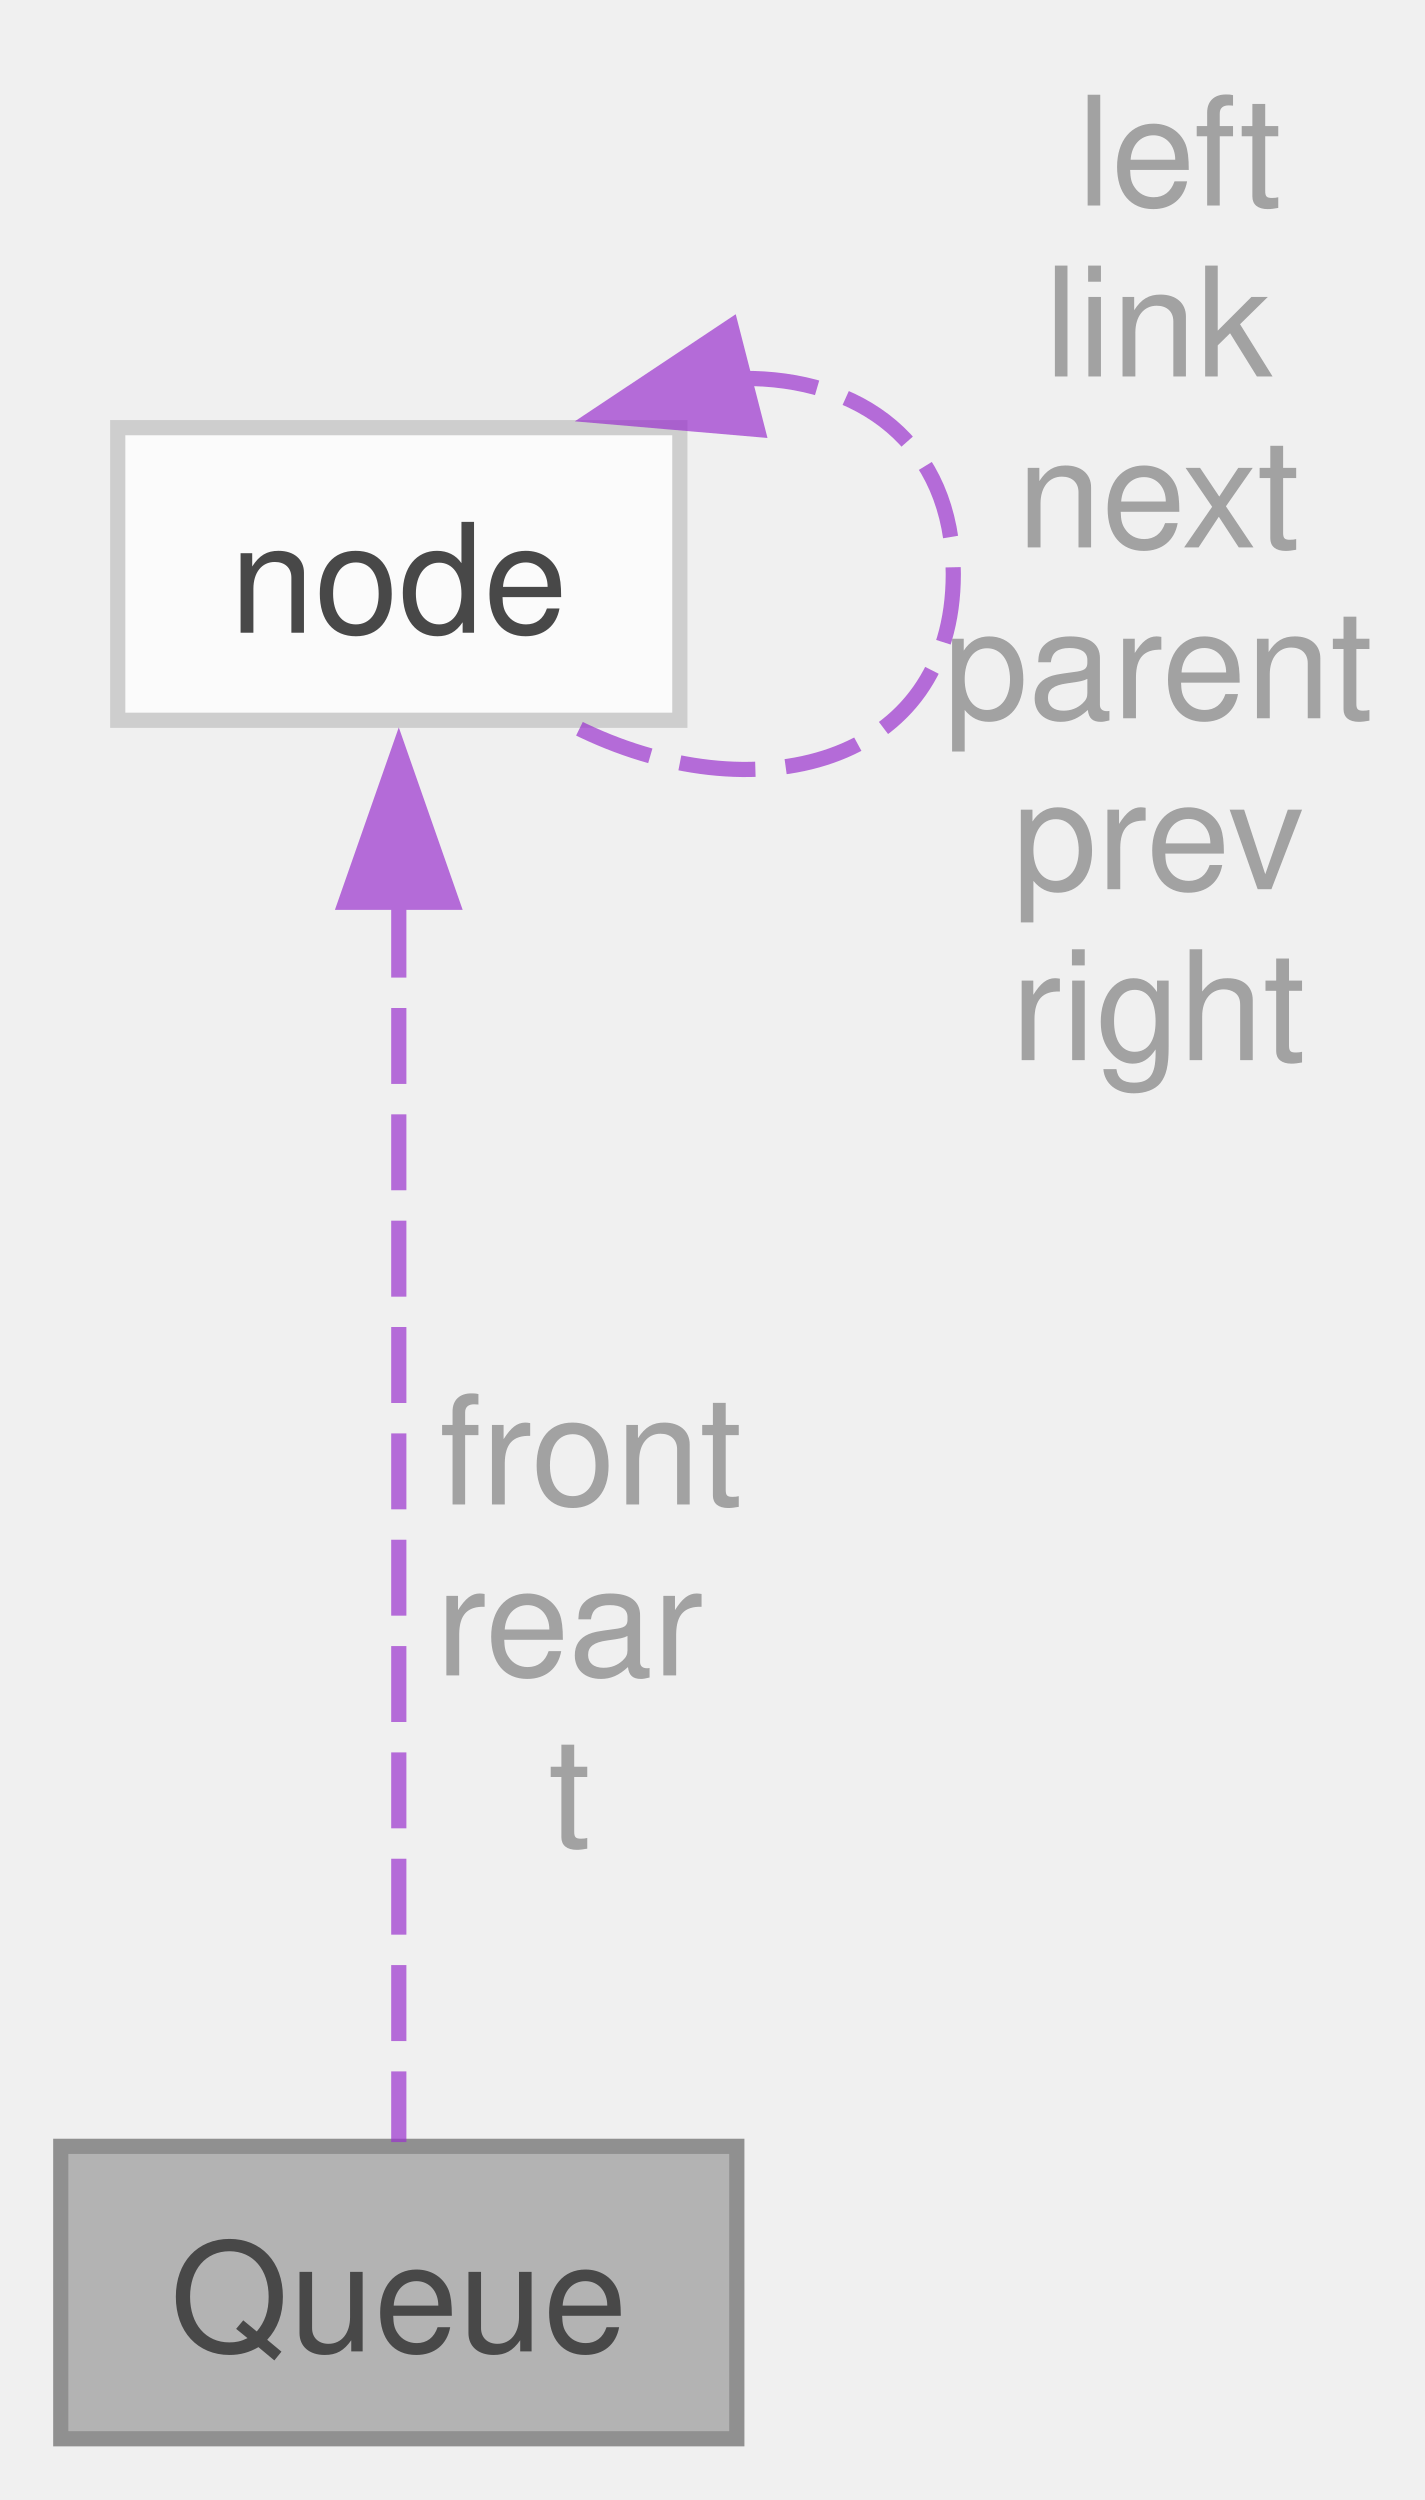
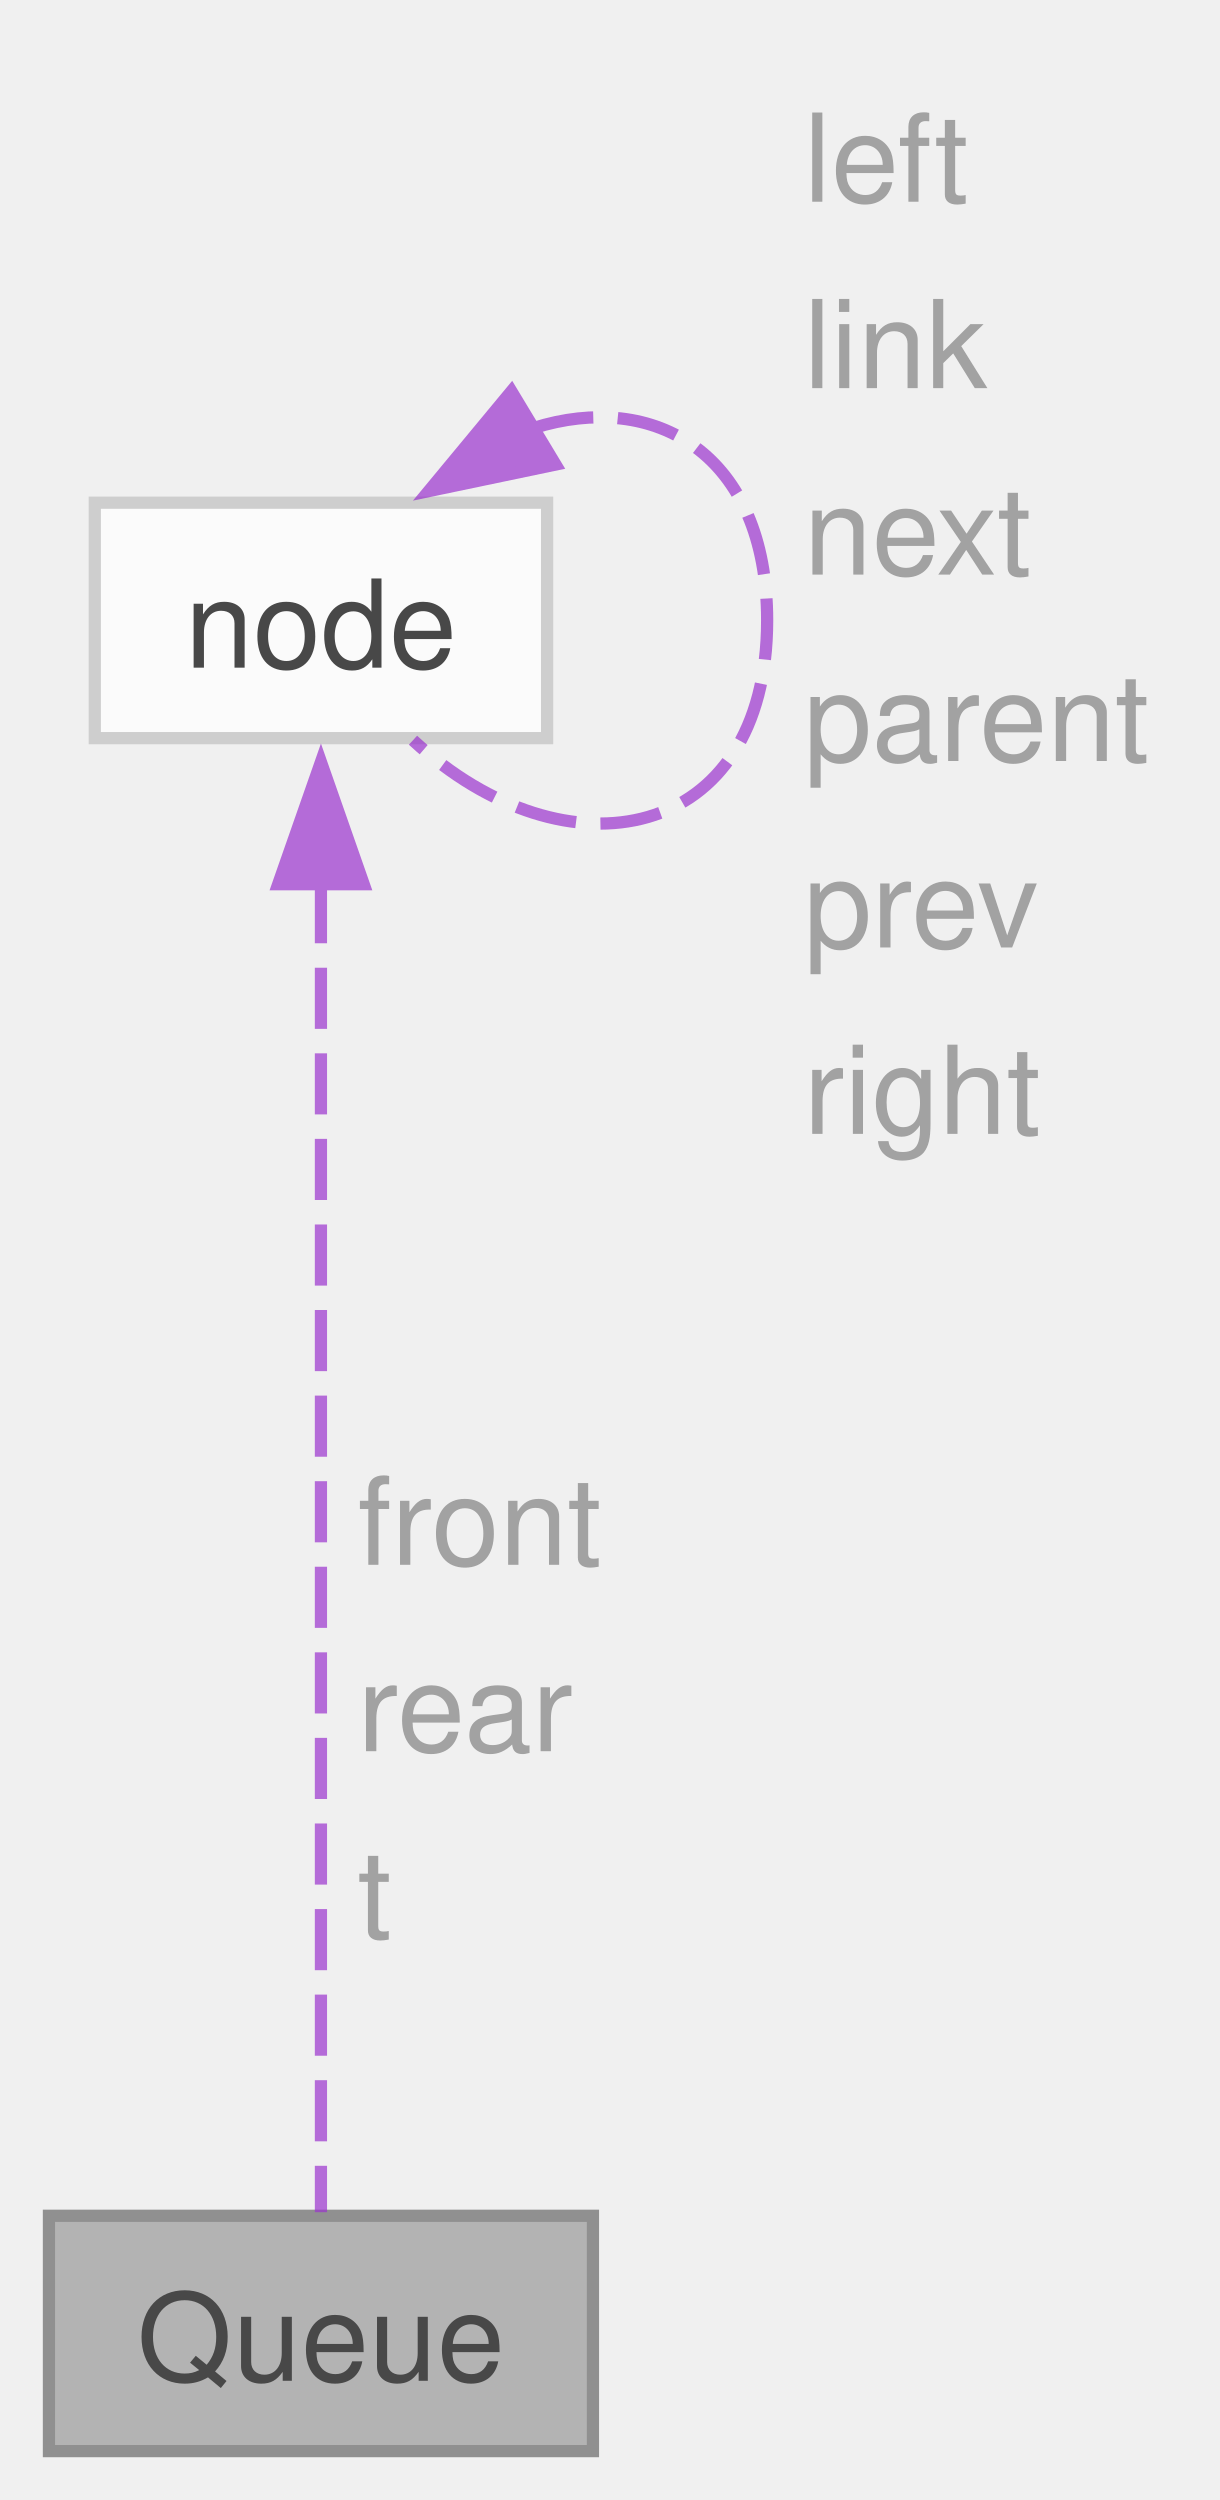
- <svg xmlns="http://www.w3.org/2000/svg" xmlns:xlink="http://www.w3.org/1999/xlink" width="94pt" height="165pt" viewBox="0.00 0.00 93.75 164.50">
+ <svg xmlns="http://www.w3.org/2000/svg" xmlns:xlink="http://www.w3.org/1999/xlink" width="100pt" height="205pt" viewBox="0.00 0.00 99.75 204.50">
  <svg id="main" version="1.1" xml:space="preserve">
    <style type="text/css">
.node, .edge {opacity: 0.7;}
.node.selected, .edge.selected {opacity: 1;}
.edge:hover path { stroke: red; }
.edge:hover polygon { stroke: red; fill: red; }
</style>
    <svg id="graph" class="graph">
-       <g id="graph0" class="graph" transform="scale(1 1) rotate(0) translate(4 160.5)">
+       <g id="graph0" class="graph" transform="scale(1 1) rotate(0) translate(4 200.5)">
        <g id="Node000001" class="node">
          <g id="a_Node000001">
            <a xlink:title=" ">
              <polygon fill="#999999" stroke="#666666" points="44.5,-19.25 0,-19.25 0,0 44.5,0 44.5,-19.25" />
              <text text-anchor="middle" x="22.25" y="-5.75" font-family="Helvetica,sans-Serif" font-size="10.00">Queue</text>
            </a>
          </g>
        </g>
        <g id="Node000002" class="node">
          <g id="a_Node000002">
            <a xlink:href="../../d5/da1/structnode.html" target="_top" xlink:title=" ">
-               <polygon fill="white" stroke="#bfbfbf" points="40.75,-132.38 3.75,-132.38 3.75,-113.12 40.75,-113.12 40.75,-132.38" />
-               <text text-anchor="middle" x="22.25" y="-118.88" font-family="Helvetica,sans-Serif" font-size="10.00">node</text>
+               <polygon fill="white" stroke="#bfbfbf" points="40.75,-159.38 3.75,-159.38 3.75,-140.12 40.75,-140.12 40.75,-159.38" />
+               <text text-anchor="middle" x="22.25" y="-145.88" font-family="Helvetica,sans-Serif" font-size="10.00">node</text>
            </a>
          </g>
        </g>
        <g id="edge1_Node000001_Node000002" class="edge">
          <g id="a_edge1_Node000001_Node000002">
            <a xlink:title=" ">
-               <path fill="none" stroke="#9a32cd" stroke-dasharray="5,2" d="M22.25,-101.18C22.25,-76.76 22.25,-37.13 22.25,-19.53" />
-               <polygon fill="#9a32cd" stroke="#9a32cd" points="18.75,-101.14 22.25,-111.14 25.75,-101.14 18.75,-101.14" />
+               <path fill="none" stroke="#9a32cd" stroke-dasharray="5,2" d="M22.25,-128.34C22.25,-97.77 22.25,-41.34 22.25,-19.54" />
+               <polygon fill="#9a32cd" stroke="#9a32cd" points="18.75,-128.17 22.25,-138.17 25.75,-128.17 18.75,-128.17" />
            </a>
          </g>
-           <text text-anchor="middle" x="33.5" y="-61.5" font-family="Helvetica,sans-Serif" font-size="10.00" fill="grey"> front</text>
-           <text text-anchor="middle" x="33.5" y="-50.25" font-family="Helvetica,sans-Serif" font-size="10.00" fill="grey">rear</text>
-           <text text-anchor="middle" x="33.5" y="-39" font-family="Helvetica,sans-Serif" font-size="10.00" fill="grey">t</text>
+           <text text-anchor="start" x="25.25" y="-72.5" font-family="Helvetica,sans-Serif" font-size="10.00" fill="grey">front</text>
+           <text text-anchor="start" x="25.25" y="-57.25" font-family="Helvetica,sans-Serif" font-size="10.00" fill="grey">rear</text>
+           <text text-anchor="start" x="25.25" y="-42" font-family="Helvetica,sans-Serif" font-size="10.00" fill="grey">t</text>
        </g>
        <g id="edge2_Node000002_Node000002" class="edge">
          <g id="a_edge2_Node000002_Node000002">
            <a xlink:title=" ">
-               <path fill="none" stroke="#9a32cd" stroke-dasharray="5,2" d="M44.84,-135.62C52.55,-135.7 58.75,-131.41 58.75,-122.75 58.75,-110.15 45.63,-106.8 33.84,-112.71" />
-               <polygon fill="#9a32cd" stroke="#9a32cd" points="45.86,-132.26 35.3,-133.17 44.12,-139.04 45.86,-132.26" />
+               <path fill="none" stroke="#9a32cd" stroke-dasharray="5,2" d="M39.62,-165.48C49.54,-168.63 58.75,-163.38 58.75,-149.75 58.75,-131.57 42.38,-128.31 29.78,-139.95" />
+               <polygon fill="#9a32cd" stroke="#9a32cd" points="41.44,-162.5 31.07,-160.33 37.83,-168.49 41.44,-162.5" />
            </a>
          </g>
-           <text text-anchor="middle" x="72.25" y="-147" font-family="Helvetica,sans-Serif" font-size="10.00" fill="grey"> left</text>
-           <text text-anchor="middle" x="72.25" y="-135.75" font-family="Helvetica,sans-Serif" font-size="10.00" fill="grey">link</text>
-           <text text-anchor="middle" x="72.25" y="-124.5" font-family="Helvetica,sans-Serif" font-size="10.00" fill="grey">next</text>
-           <text text-anchor="middle" x="72.25" y="-113.25" font-family="Helvetica,sans-Serif" font-size="10.00" fill="grey">parent</text>
-           <text text-anchor="middle" x="72.25" y="-102" font-family="Helvetica,sans-Serif" font-size="10.00" fill="grey">prev</text>
-           <text text-anchor="middle" x="72.25" y="-90.75" font-family="Helvetica,sans-Serif" font-size="10.00" fill="grey">right</text>
+           <text text-anchor="start" x="61.75" y="-184" font-family="Helvetica,sans-Serif" font-size="10.00" fill="grey">left</text>
+           <text text-anchor="start" x="61.75" y="-168.75" font-family="Helvetica,sans-Serif" font-size="10.00" fill="grey">link</text>
+           <text text-anchor="start" x="61.75" y="-153.5" font-family="Helvetica,sans-Serif" font-size="10.00" fill="grey">next</text>
+           <text text-anchor="start" x="61.75" y="-138.25" font-family="Helvetica,sans-Serif" font-size="10.00" fill="grey">parent</text>
+           <text text-anchor="start" x="61.75" y="-123" font-family="Helvetica,sans-Serif" font-size="10.00" fill="grey">prev</text>
+           <text text-anchor="start" x="61.75" y="-107.75" font-family="Helvetica,sans-Serif" font-size="10.00" fill="grey">right</text>
        </g>
      </g>
    </svg>
  </svg>
  <style type="text/css">

[data-mouse-over-selected='false'] { opacity: 0.7; }
[data-mouse-over-selected='true']  { opacity: 1.0; }

</style>
</svg>
